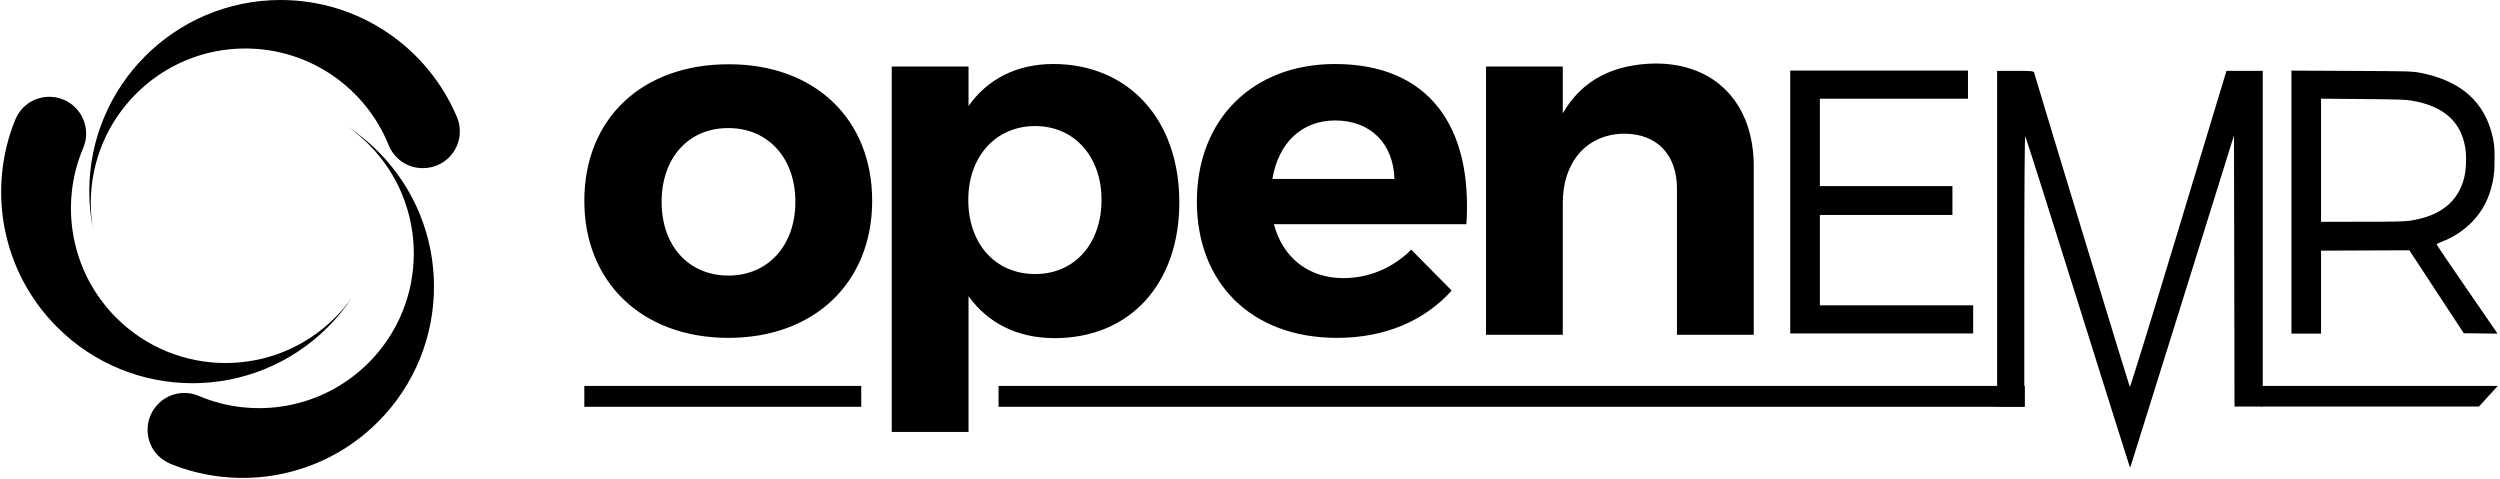
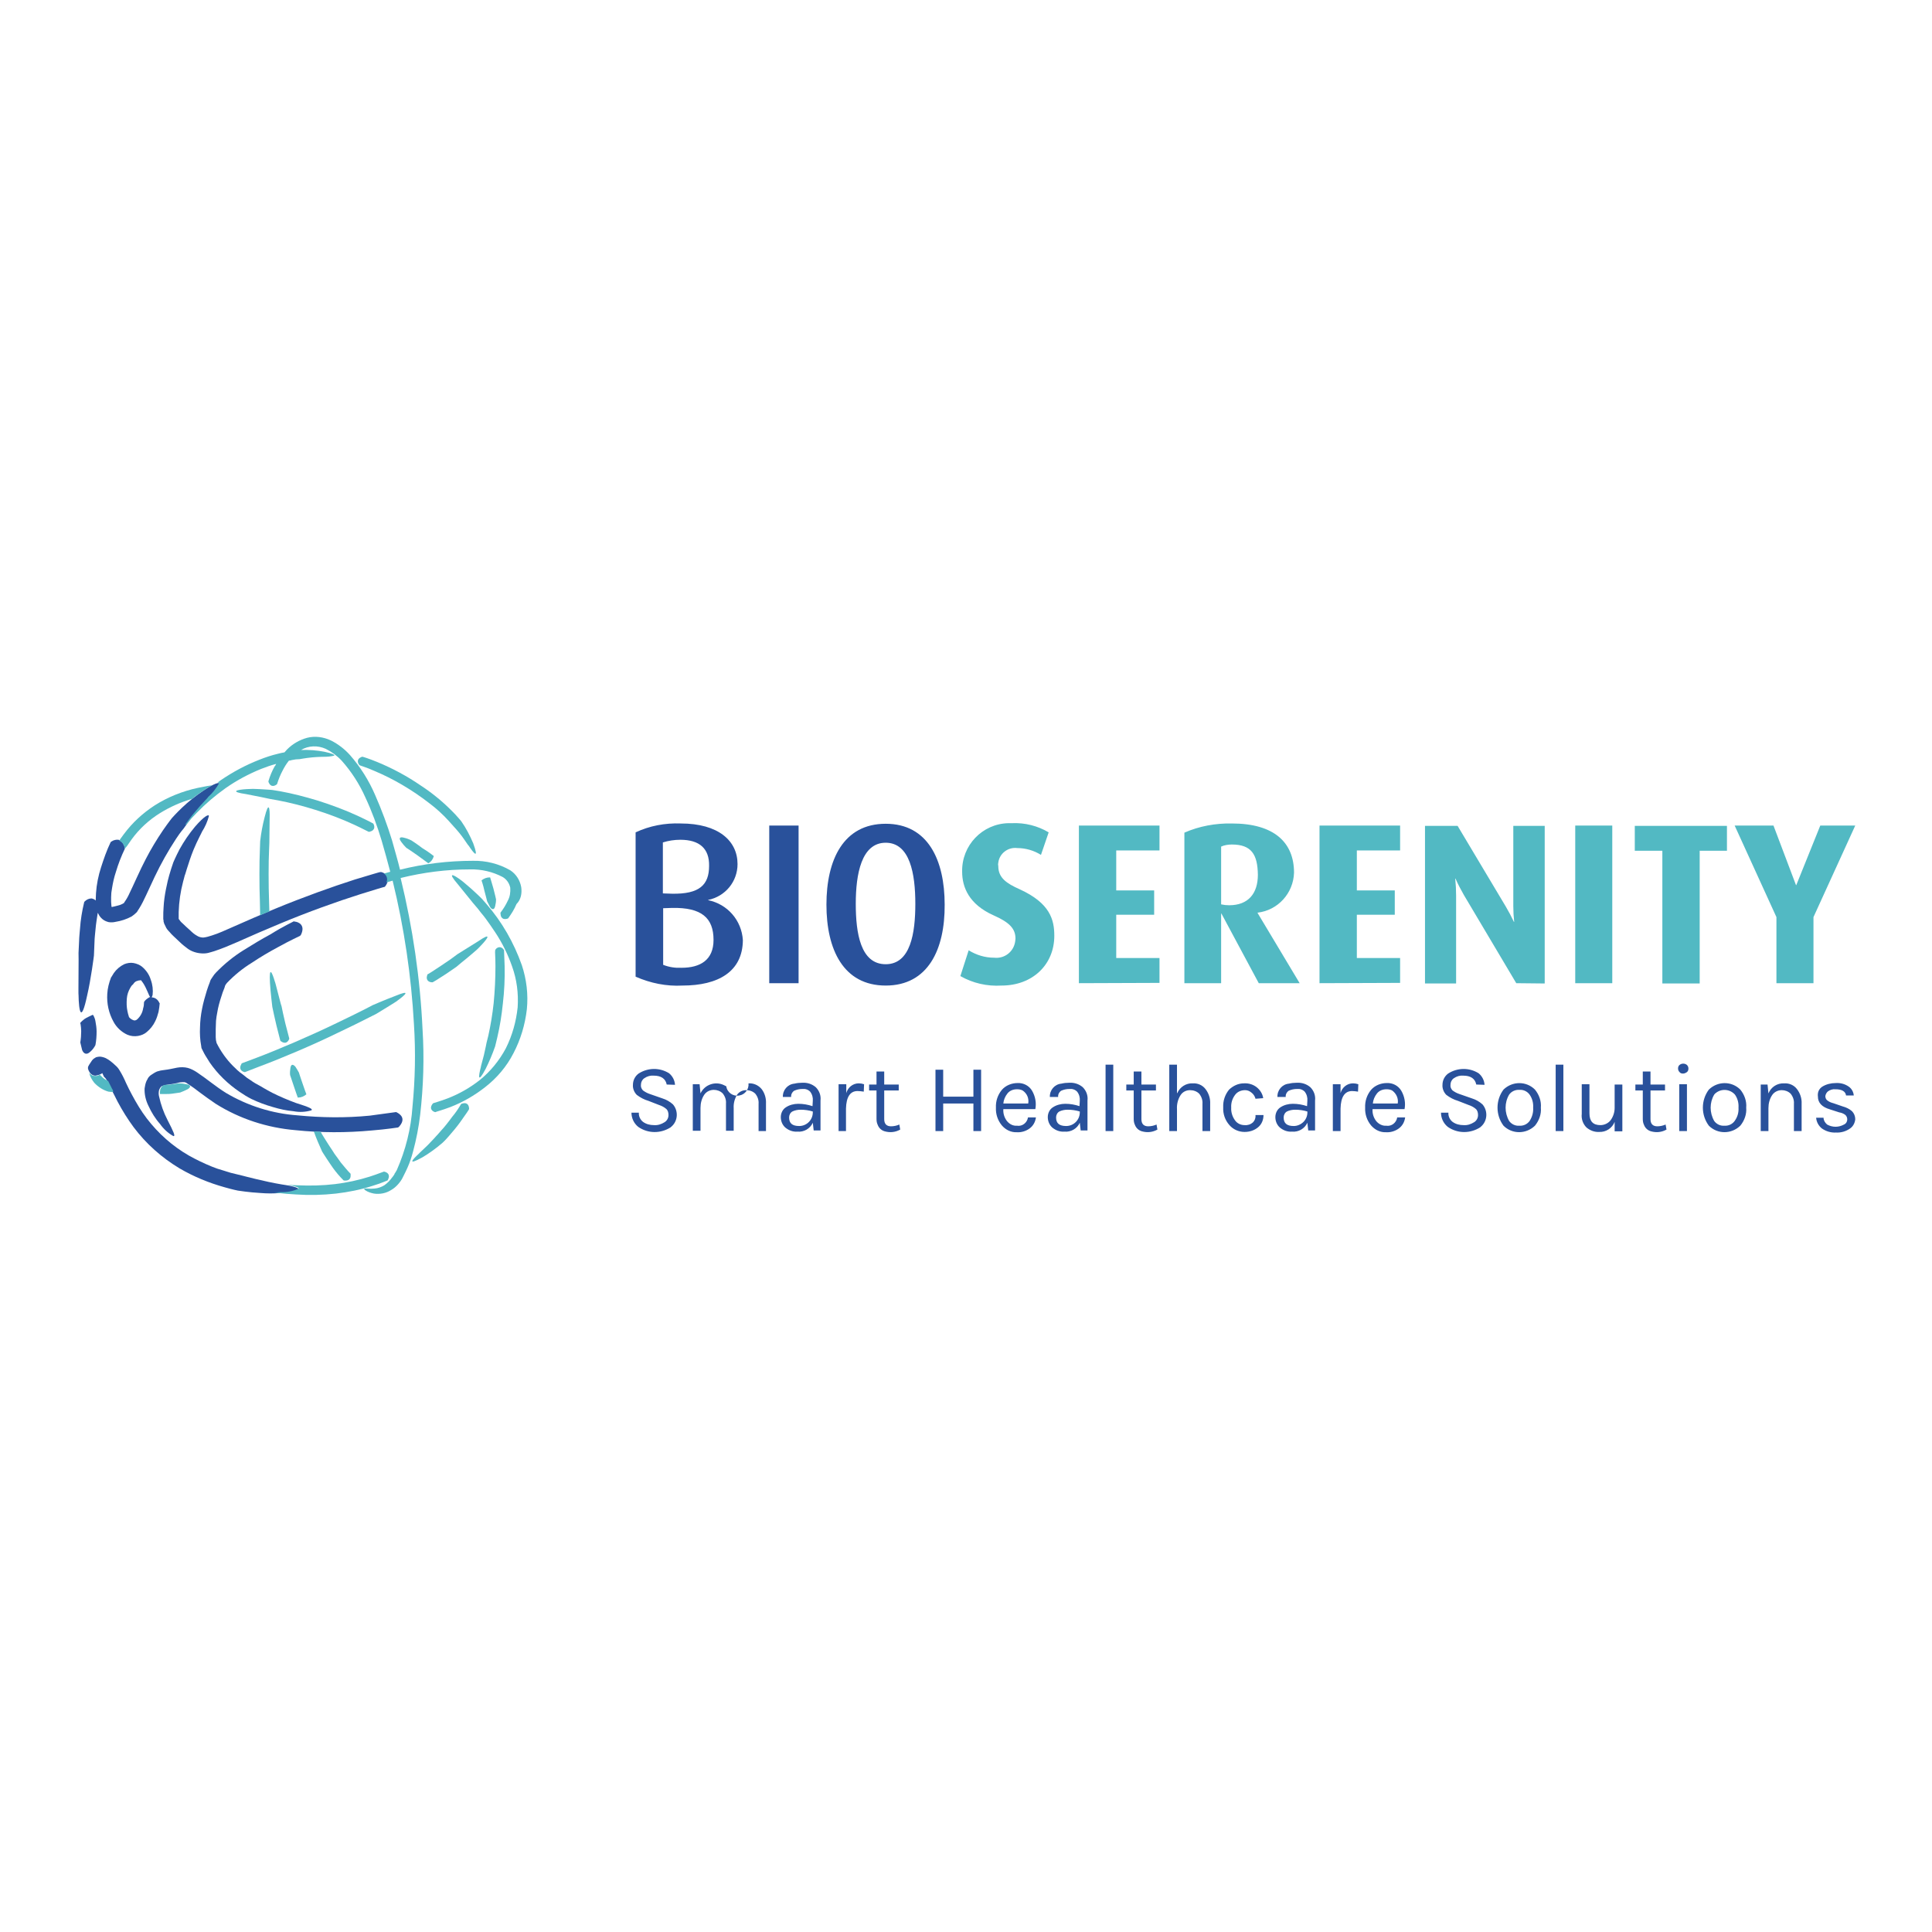
- <svg xmlns="http://www.w3.org/2000/svg" width="855.721" height="163.794" class="img-fluid" viewBox="0 0 856 164">
-   <g class="login-emr-logo">
-     <path d="m 226.352,69.171 c 0,15.076 9.238,25.272 22.919,25.272 13.508,0 22.92,-10.283 22.92,-25.272 0,-15.076 -9.412,-25.272 -22.92,-25.272 -13.681,-0.088 -22.919,10.196 -22.919,25.272 m 72.158,-0.348 c 0,28.06 -19.87,46.97 -49.239,46.97 -29.541,0 -49.41,-18.997 -49.41,-46.97 0,-28.236 19.869,-46.797 49.41,-46.797 29.37,-0.088 49.239,18.561 49.239,46.797 m 78.605,-0.349 c 0,-14.727 -9.238,-25.272 -22.746,-25.272 -13.506,0 -22.918,10.457 -22.918,25.272 0,15.25 9.412,25.447 22.918,25.447 13.508,0 22.746,-10.371 22.746,-25.447 m 26.666,0.872 c 0,27.887 -16.906,46.536 -42.701,46.536 -12.81,0 -22.919,-5.141 -29.543,-14.38 v 46.536 H 305.22 V 22.808 h 26.317 v 13.509 c 6.536,-9.236 16.558,-14.38 29.02,-14.38 25.795,0 43.224,19 43.224,47.409 m 73.726,-8.018 c -0.35,-12.113 -8.192,-20.044 -20.305,-20.044 -11.59,0 -19.52,7.844 -21.525,20.044 z M 502.17,76.84 H 436.2 c 3.049,11.59 11.938,18.475 23.789,18.475 8.715,0 16.907,-3.399 23.268,-9.76 l 13.857,14.03 c -9.238,10.283 -22.746,16.21 -39.302,16.21 -29.37,0 -48.02,-18.824 -48.02,-46.711 0,-28.41 19.349,-47.145 47.322,-47.145 32.244,0 47.234,21.437 45.054,54.901 m 98.476,-19.87 v 57.778 H 574.327 V 64.64 c 0,-11.59 -6.798,-18.824 -18.127,-18.824 -13.159,0.175 -21.003,10.11 -21.003,23.617 v 45.315 H 508.88 V 22.809 h 26.317 v 16.035 c 6.536,-11.416 17.43,-16.905 31.808,-17.08 20.48,0 33.639,13.681 33.639,35.207" id="gray-color" />
-     <path d="m 341.821,132.264 h 351.721 v 7.146 h -351.72 z m -141.961,0 h 94.901 v 7.146 H 199.86 Z m 574.728,7.06 h 74.596 l 6.45,-7.06 h -81.046 z" id="red-color" />
-     <path d="m 67.702,135.668 c 19.27,8.211 42.485,4.396 58.198,-11.317 20.693,-20.694 20.693,-54.254 0,-74.947 a 55.4,55.4 0 0 0 -7.048,-5.949 65.785,65.785 0 0 1 10.281,8.406 c 25.608,25.608 25.608,67.123 0,92.73 -19.205,19.205 -47.334,23.99 -71.001,14.42 a 13.906,13.906 0 0 1 -4.268,-2.78 c -4.915,-4.916 -4.915,-12.933 0,-17.849 a 12.613,12.613 0 0 1 13.838,-2.714" id="blue-color" />
-     <path d="m 28.127,50.697 c -8.213,19.27 -4.397,42.485 11.317,58.2 20.692,20.691 54.253,20.691 74.945,0 a 55.336,55.336 0 0 0 5.95,-7.05 65.747,65.747 0 0 1 -8.406,10.282 c -25.608,25.607 -67.122,25.607 -92.73,0 C -0.003,92.924 -4.787,64.795 4.783,41.127 a 13.87,13.87 0 0 1 2.78,-4.268 c 4.915,-4.914 12.934,-4.914 17.848,0 a 12.612,12.612 0 0 1 2.716,13.838" id="blue-color" />
-     <path d="m 132.82,49.792 c -7.826,-19.464 -26.9,-33.173 -49.146,-33.173 -29.229,0 -52.96,23.733 -52.96,52.96 0,3.104 0.258,6.208 0.776,9.183 A 68.08,68.08 0 0 1 30.196,65.571 C 30.196,29.359 59.554,0 95.766,0 c 27.16,0 50.439,16.49 60.398,40.028 0.647,1.551 1.035,3.232 1.035,4.98 0,6.983 -5.627,12.61 -12.61,12.61 -5.367,0.063 -9.894,-3.234 -11.77,-7.826" id="blue-color" />
-     <path d="m 729.472,159.877 c -0.093,-0.161 -8.108,-25.615 -17.81,-56.565 -9.702,-30.95 -17.787,-56.426 -17.967,-56.613 -0.196,-0.205 -0.326,18.179 -0.326,46.147 v 46.487 h -4.66 -4.659 V 81.807 24.28 h 6.248 c 5.641,0 6.266,0.061 6.435,0.627 5.066,17.048 32.617,107.521 32.8,107.712 0.145,0.151 7.471,-23.559 16.28,-52.688 8.809,-29.13 16.205,-53.568 16.434,-54.307 l 0.417,-1.344 h 6.212 6.212 v 57.527 57.527 h -4.837 -4.837 l -0.091,-46.468 -0.091,-46.468 -17.702,56.773 c -9.736,31.225 -17.744,56.824 -17.796,56.886 -0.051,0.062 -0.17,-0.018 -0.263,-0.179 z" id="red-color" />
-     <path d="M 613.15,69.234 V 24.183 h 30.457 30.457 v 4.822 4.822 H 648.683 623.302 v 14.975 14.975 h 22.716 22.716 v 4.949 4.949 H 646.018 623.302 V 89.158 104.64 h 26.269 26.269 v 4.822 4.822 H 644.495 613.15 Z" id="blue-color" />
-     <path d="M 784.915,69.265 V 24.201 l 20.622,0.099 c 19.773,0.094 20.738,0.121 23.457,0.64 14.09,2.691 22.376,10.118 24.981,22.392 0.459,2.161 0.565,3.489 0.569,7.1 0.005,4.629 -0.313,7.087 -1.394,10.787 -2.378,8.138 -8.522,14.551 -16.994,17.738 -0.784,0.295 -1.443,0.65 -1.464,0.79 -0.022,0.14 4.445,6.749 9.927,14.689 5.482,7.939 10.179,14.765 10.439,15.17 l 0.472,0.735 -5.771,-0.068 -5.771,-0.068 -9.333,-14.213 -9.333,-14.213 -2.056,0.007 c -1.131,0.004 -7.938,0.032 -15.127,0.063 L 795.067,85.903 v 14.213 14.213 h -5.076 -5.076 z m 40.727,6.355 c 10.178,-1.534 16.292,-6.348 18.437,-14.515 0.743,-2.83 0.913,-7.637 0.378,-10.702 -1.555,-8.907 -7.575,-14.115 -18.425,-15.938 -1.937,-0.326 -5.216,-0.429 -16.688,-0.525 L 795.067,33.821 v 21.092 21.092 l 14.023,-0.002 c 11.174,-0.001 14.537,-0.079 16.552,-0.383 z" id="blue-color" />
-   </g>
+ <svg xmlns="http://www.w3.org/2000/svg" version="1.1" id="layer" x="0px" y="0px" viewBox="-153 -46 652 652" style="enable-background:new -153 -46 652 652;" xml:space="preserve">
+   <style type="text/css">
+ 	.st0{fill:#0A9FA1;}
+ 	.st1{fill:#52B9C3;}
+ 	.st2{fill:#29519B;}
+ 	.st3{fill:#0582B4;}
+ 	.st4{fill:none;}
+ </style>
+   <path class="st0" d="M-122.9,315.9" />
+   <path class="st1" d="M2.6,326.6c0-0.1,0.1-0.1,0.2-0.1c0.7-0.3,2.3-0.6,2.5,1.5v0.3c0,0.1-1.2,1.9-3,4.4c-1,1.4-2.9,3.7-3.9,4.8  c-1.2,1.4-2.1,2.2-2.1,2.2c-2.1,1.8-4.4,3.5-6.8,4.9c-5.1,2.8-3.5,0.9-1-1.4c-0.2,0.1,1.4-1.3,2.9-2.8c1.5-1.5,2.9-3.1,2.9-3.1  s0.6-0.6,1.6-1.8c0.9-0.9,2.7-3.2,3.7-4.6C0.8,329.5,1.7,328.1,2.6,326.6" />
+   <path class="st1" d="M14.1,274.9c0-0.1,0-0.1,0-0.2c0.3-0.8,1.3-1.3,2.1-0.9c0.3,0.1,0.6,0.4,0.8,0.7c0.1,0.1,0.1,0.1,0.1,0.2  c0,0.1,0.1,2.3,0.2,5.3c0.1,4.2-0.1,8.5-0.6,12.7c-0.4,3.9-1,7.7-1.9,11.5l-0.7,2.9c-0.9,2.6-2,5.2-3.2,7.6  c-2.7,5.1-2.5,2.7-1.6-0.7c-0.1,0.1,0.5-1.9,1-3.9c0.5-2.1,0.9-4.2,0.9-4.2l0.6-2.4c0.8-3.6,1.4-7.3,1.8-11  c0.4-4.1,0.6-8.3,0.6-12.4C14.2,277.1,14,275,14.1,274.9" />
+   <path class="st1" d="M9.5,251.1C9.5,251,9.6,251,9.5,251.1c0.9-0.7,1.8-1,2.8-1h0.1c0,0,0.6,1.9,1.1,3.7s0.9,3.7,0.9,3.7  c0,0.8-0.1,1.5-0.3,2.3c-0.3,1.5-1.2,1.1-1.7,0.3c0,0.1-1-2-1-1.9s-0.4-1.8-0.9-3.5C10.1,252.8,9.5,251.1,9.5,251.1" />
+   <path class="st1" d="M-31.5,212.3c0,0-0.1,0-0.2-0.1c-0.5-0.6-1.2-2,0.8-2.8c0,0,0.2,0,0.3,0c0.1,0,2.1,0.6,5,1.8  c5.1,2.1,10.1,4.8,14.6,7.9c4.3,2.8,8.2,6.1,11.7,9.8c1.3,1.4,2,2.3,2,2.3c1.6,2.3,2.9,4.8,4,7.4c2,5.5,0.3,3.6-1.6,0.7  c0,0.2-1.1-1.6-2.3-3.2s-2.7-3.2-2.7-3.2s-0.6-0.7-1.7-1.9c-2-2.2-4.2-4.2-6.6-6c-5.7-4.4-11.9-8.1-18.6-10.9  C-29.5,212.9-31.4,212.4-31.5,212.3" />
+   <path class="st1" d="M-27.1,231.9c0,0,0.1,0,0.1,0.1c0.4,0.7,0.8,2.2-1.3,2.7c0,0-0.2,0-0.3,0c-0.1,0-1.9-1-4.7-2.3  c-4.3-2-8.8-3.7-13.3-5.1c-4.1-1.3-8.4-2.4-12.6-3.2l-2.8-0.5c0,0-4.6-1-7.9-1.6c-5.6-0.8-3.4-1.5,0.2-1.7c1.4-0.1,2.8-0.1,4.2,0  c2.2,0.1,4.4,0.3,4.4,0.3l2.5,0.4c4.4,0.8,8.6,1.9,12.9,3.2c4.7,1.5,9.3,3.2,13.8,5.3C-29.1,230.8-27.2,231.8-27.1,231.9" />
+   <path class="st1" d="M-6.6,242.9C-6.6,242.9-6.6,242.9-6.6,242.9c-0.3,1.1-0.9,1.9-1.8,2.4c0,0-0.1,0-0.1,0c0,0-1.9-1.4-3.7-2.7  c-1.8-1.3-3.7-2.5-3.7-2.5c-0.6-0.6-1.2-1.3-1.7-2c-1.1-1.5-0.2-1.7,0.9-1.4c0.9,0.2,1.7,0.5,2.5,0.9c0,0,1.9,1.2,3.7,2.6  C-8.5,241.4-6.7,242.8-6.6,242.9" />
+   <path class="st1" d="M-6,329.3c-0.1,0-0.1,0-0.2,0c-0.8-0.2-2.1-1.1-0.8-2.8c0,0,0.1-0.1,0.2-0.2c0,0,2.1-0.6,4.8-1.6  c3.9-1.5,7.6-3.6,10.9-6.2c3.6-2.9,6.6-6.6,8.8-10.7c2.2-4.4,3.5-9.1,4-13.9c0.3-4.7-0.3-9.4-1.9-13.8c-1.4-4-3.3-7.9-5.7-11.5  c-1.1-1.7-2.2-3.2-3.2-4.6c-0.5-0.7-1.1-1.4-1.6-2l-1-1.3l-1.7-2l-5.1-6.3c-3.7-4.3-1.6-3.4,1.3-1.2c-0.1-0.1,1.5,1.2,3.2,2.7  s3.2,3,3.2,3l0.5,0.5l1.4,1.6c5.3,6.1,9.3,13.1,12,20.7c1.6,4.8,2.2,9.9,1.7,14.9c-0.6,5.2-2.1,10.2-4.5,14.8  c-2.3,4.5-5.6,8.4-9.6,11.5C7,323.8,3.1,326-1,327.6C-3.9,328.7-6,329.2-6,329.3" />
+   <path class="st1" d="M-7,285.5c0,0-0.1,0-0.2,0c-0.8,0-2.3-0.5-1.6-2.5c0-0.1,0.1-0.2,0.1-0.2c0.1,0,1.9-1.1,4.4-2.8l3.4-2.3  l2.3-1.7l6.9-4.3c4.7-3.2,3.5-1.2,1,1.4c-0.9,1-2,2-3,2.8c-1.6,1.4-3.4,2.8-3.4,2.8L1,280.3l-3.5,2.4C-5.1,284.4-6.9,285.5-7,285.5" />
+   <path class="st1" d="M-70.3,315.8c-0.1,0-0.1,0-0.2,0c-0.8-0.2-2.1-0.9-1-2.8c0-0.1,0.1-0.2,0.2-0.2l4.8-1.8  c7.4-2.8,17.9-7.3,26.4-11.4l6-2.9l4.6-2.3l2.3-1.2c0,0,4.4-1.9,7.6-3.1c5.3-2.2,3.6-0.5,0.7,1.6c0.4-0.1-7.2,4.5-7.2,4.5l-2.4,1.2  c-2.7,1.4-6.4,3.2-10.6,5.2c-8.4,4.1-18.8,8.5-26.3,11.3L-70.3,315.8z" />
+   <path class="st1" d="M-55.4,304.4c0,0.1,0,0.1,0,0.2c-0.3,0.8-1.1,2-2.8,0.8l-0.2-0.2l-1.3-5.1l-0.8-3.5l-0.6-2.8  c0,0-0.6-4.8-0.8-8.2c-0.3-5.7,0.7-3.6,1.7-0.2c0-0.4,2.1,8.2,2.2,8.1l0.5,2.4l0.8,3.5L-55.4,304.4z" />
+   <path class="st1" d="M-49.6,323.3C-49.6,323.3-49.6,323.4-49.6,323.3c-0.8,0.7-1.8,1.1-2.8,1.1h-0.1c-0.1-0.1-2.6-7.6-2.6-7.6  c-0.1-0.8,0-1.6,0.1-2.3c0.2-1.6,1-1.3,1.7-0.5c0.4,0.6,0.8,1.3,1.2,2C-52.2,315.9-49.7,323.2-49.6,323.3" />
+   <path class="st2" d="M-99.4,292.1c-0.5-0.9-1.4-1.5-2.4-1.5c0.1-0.3,0.2-0.5,0.3-0.8c0.2-1.7,0-3.5-0.6-5.1  c-0.5-1.7-1.5-3.2-2.9-4.4c-0.8-0.7-1.9-1.1-2.9-1.3c-1.1-0.2-2.2,0-3.2,0.4c-1.4,0.7-2.6,1.7-3.5,3c-0.6,0.9-0.8,1.4-0.9,1.4  c-0.7,1.8-1.2,3.7-1.3,5.6c-0.2,3.3,0.5,6.5,2.1,9.4c1,1.9,2.7,3.5,4.7,4.4c1.2,0.5,2.4,0.6,3.6,0.4c1.1-0.2,2.1-0.6,2.9-1.3  c1.2-1,2.2-2.2,2.9-3.7c0.5-1,0.8-2,1.1-3.1c0.2-1,0.3-1.9,0.4-2.9C-99.3,292.4-99.3,292.2-99.4,292.1z M-104.3,292  c-0.1,0.1-0.1,0.2-0.1,0.3c0,0.7-0.1,1.4-0.3,2c-0.2,1.4-0.9,2.7-2,3.7c-0.4,0.4-1,0.5-1.5,0.2c-0.5-0.2-1-0.6-1.3-1  c0,0,0-0.1,0-0.1c-0.2-0.6-0.4-1.3-0.5-1.9c-0.3-1.4-0.3-2.8-0.2-4.2c0.1-1.3,0.5-2.5,1.2-3.7c0.2-0.4,0.5-0.8,0.9-1.1  c0.2-0.3,0.4-0.6,0.7-0.8c0.4-0.4,1.1-0.4,1.1-0.5l0.9-0.1c0.5,0.6,0.6,0.9,0.6,0.8c1.4,2.1,2,4.4,2.5,4.9c-0.1,0-0.1,0-0.2,0  C-103.2,290.9-103.9,291.4-104.3,292L-104.3,292z" />
+   <path class="st2" d="M-54,265c0.1-0.1,0.2-0.1,0.4,0c1.4,0.1,3.7,1.2,2.2,4.4c0,0-0.2,0.3-0.3,0.4c-0.1,0.1-3.3,1.5-7.6,3.9  c-2.8,1.5-5.7,3.2-8.7,5.2c-3.1,1.9-5.9,4.2-8.4,6.8c-0.2,0.3-0.5,0.6-0.6,0.9c-0.1,0.1-0.1,0.2-0.1,0.3l-0.2,0.6  c-0.4,0.9-0.7,1.8-1,2.8c-0.6,1.8-1.1,3.6-1.4,5.5c-0.2,0.9-0.3,1.8-0.4,2.7l-0.1,2.8c0,0.9,0,1.8,0,2.7c0,0.7,0.1,1.3,0.3,2  c1.4,2.8,3.3,5.5,5.5,7.7c1,1,2,2,3.2,2.8c0.5,0.4,1,0.8,1.5,1.2l1.2,0.8c1.1,0.8,2.3,1.5,3.5,2.1c0,0,1.6,1,3.9,2.2  c2.6,1.3,5.2,2.4,7.9,3.4c4.4,1.4,5.9,2,5.3,2.5c-2,0.6-4,0.7-6.1,0.3c-2.3-0.2-4.6-0.7-6.9-1.4c-2.5-0.7-4.9-1.6-7.2-2.7  c-1.4-0.7-2.7-1.5-4-2.4c-4-2.7-7.4-6-10.1-9.9c-0.5-0.8-1-1.6-1.5-2.4c-0.2-0.4-0.5-0.8-0.7-1.3c-0.1-0.3-0.3-0.5-0.4-0.8  c-0.2-0.3-0.3-0.7-0.3-1.1c-0.4-2.1-0.5-4.2-0.4-6.3c0-1,0.1-2,0.2-3.1c0.1-1.1,0.3-2.1,0.5-3.2c0.4-2.1,1-4.1,1.6-6.1  c0.3-1,0.7-2,1-2.8c0.1-0.3,0.2-0.7,0.4-1c0.2-0.3,0.4-0.6,0.6-0.9c0.3-0.5,0.7-1,1.1-1.4c2.8-2.9,6-5.5,9.4-7.6  c3.2-2,6.2-3.8,9-5.3C-57.4,266.6-54.1,265.1-54,265" />
+   <path class="st2" d="M-126,299.2c0,0,0,0,0.1,0c0.4-0.5,0.9-0.9,1.4-1.3c0.7-0.5,1.7-0.9,2.7-1.4c0.1,0,0.2,0.1,0.3,0.1  c0.3,0.6,0.6,1.3,0.7,2c0.2,1.1,0.4,2.3,0.4,3.5c0,1.5-0.1,3.1-0.4,4.6c-0.4,0.8-1,1.6-1.7,2.2c-1.4,1.4-2.4,0.5-2.8-0.6  c-0.2-0.8-0.4-1.6-0.6-2.5c0.2-1.2,0.3-2.5,0.3-3.8c0-0.8-0.1-1.6-0.2-2.3C-125.9,299.2-126,299.1-126,299.2" />
+   <path class="st2" d="M-115.2,260.2" />
+   <path class="st2" d="M-84.5,220.9c-2.5,1.7-4.9,3.6-7.1,5.7c-2,1.9-3.4,3.5-3.4,3.5s-1.2,1.5-3,4.1c-2.1,3.1-4.1,6.4-5.8,9.7  c-2,3.8-3.9,8.3-5.9,12.4c-0.3,0.5-0.5,1-0.8,1.4l-0.4,0.6l-0.2,0.3l-0.1,0.2l0,0h-0.1c-0.1,0.1-0.3,0.2-0.5,0.3  c-0.4,0.2-0.9,0.4-1.4,0.5c-0.6,0.2-1.7,0.4-2.1,0.5l0,0c-0.1-0.2-0.1-0.3-0.1-0.5c0-0.2-0.1-0.8-0.1-1.3s0-1,0-1.5c0-1,0.1-2,0.3-3  c0.3-1.9,0.7-3.7,1.3-5.5c0.8-2.7,1.8-5.3,3-7.8c0-0.2,0-0.3,0-0.5c-0.5-1.7-1.3-2.4-2.1-2.6c-0.8-0.1-1.7,0.1-2.4,0.6  c-0.2,0.1-0.2,0.1-0.3,0.3c-1.3,2.7-2.3,5.6-3.2,8.4c-0.9,2.8-1.5,5.7-1.7,8.7c0,0.8-0.1,1.6-0.1,2.5v0c-0.4-0.4-0.9-0.6-1.4-0.7  c-0.9,0-1.7,0.4-2.3,1c-0.1,0.1-0.2,0.2-0.2,0.3c-0.7,2.9-1.2,5.9-1.4,8.9c-0.1,1.2-0.3,3.1-0.3,4l-0.2,4.2c0.1,0-0.1,14.6,0,14  c0.1,5.9,0.9,9.8,2.9,0.4c1.3-5.5,2.3-13.5,2.3-13.5l0.2-4.8c0-0.9,0.2-2.7,0.3-3.7c0.2-2.5,0.6-4.6,0.8-6c0,0.1,0.1,0.3,0.2,0.4  c0.3,0.7,0.8,1.3,1.4,1.8c0.6,0.5,1.3,0.8,2.1,1c0.7,0.1,1.5,0.1,2.3-0.1c1.9-0.3,3.7-0.9,5.4-1.8c0.6-0.4,1.2-0.9,1.7-1.4  c0.2-0.2,0.3-0.4,0.4-0.6l0.4-0.6c0.5-0.8,0.9-1.5,1.3-2.3c1.5-3,2.7-5.8,4-8.5c2.1-4.4,4.5-8.7,7.2-12.8c1.5-2.3,2.5-3.4,2.5-3.4  s2-2.9,4.2-5.6c2.2-2.7,4.7-5.2,4.4-5c1.5-1.3,2.7-2.9,3.7-4.6C-78.9,217.9-80.5,218.2-84.5,220.9z" />
+   <path class="st2" d="M-115.2,260.2" />
+   <path class="st1" d="M-110.9,240.2c0,0,0,0.2,0,0.3c0.4-0.6,0.7-0.9,0.7-0.9s0.6-0.9,1.6-2.3c2.6-3.6,5.9-6.6,9.6-8.9  c3.4-2.1,7-3.7,10.8-4.8c1.2-1,2.5-1.9,3.7-2.7c1-0.7,2-1.3,3.1-1.9c-0.7,0.1-2.6,0.4-4.9,0.9c-5.1,1.1-10.1,3.1-14.5,5.9  c-4,2.6-7.5,5.8-10.4,9.7c-1,1.3-1.5,2.1-1.5,2.1c0,0-0.1,0.1-0.1,0.1C-111.8,238.1-111.1,239.1-110.9,240.2z" />
+   <path class="st2" d="M-24.7,248.3c0.1,0,0.2,0,0.4,0c1.4,0.4,3.4,1.7,1.4,4.7c-0.1,0.1-0.2,0.2-0.3,0.3c-0.2,0-3.5,1-8.3,2.5  c-7.9,2.5-17.4,5.9-27,9.9c-4.8,2-9.7,4.1-14.6,6.3c-2.5,1.1-4.9,2.1-7.6,3c-0.7,0.2-1.3,0.4-2.1,0.6c-0.9,0.2-1.8,0.2-2.7,0.1  c-1.7-0.2-3.3-0.8-4.6-1.9c-1.1-0.8-2.1-1.7-3.1-2.7c-0.8-0.8-1.7-1.5-2.6-2.6c-0.6-0.6-1.1-1.2-1.4-2c-0.3-0.5-0.5-1-0.6-1.5  c0-0.3,0-0.6-0.1-0.8v-0.5c0-1.2,0-2.3,0.1-3.4c0.1-2.1,0.4-4.2,0.8-6.2c0.2-1,0.4-1.9,0.6-2.8l0.5-1.9c0.4-1.5,0.9-2.9,1.4-4.4  c0,0,0.8-1.9,2.1-4.4c1.5-2.7,3.2-5.2,5.2-7.6c3.2-3.7,4.7-4.3,4.7-3.6c-0.5,1.9-1.3,3.7-2.4,5.4c0.2-0.2-1.5,2.8-2.8,6  c-0.9,2.2-1.6,4.4-2.3,6.6l-0.3,1c-0.1,0.3-0.2,0.7-0.4,1.2l-0.2,0.8l-0.3,1.1c-0.9,3.4-1.4,6.9-1.5,10.3c0,0.5,0,1,0,1.5v0.8  c0.4,0.6,0.8,1.1,1.3,1.5c0.7,0.7,1.7,1.6,2.6,2.4c0.7,0.7,1.4,1.3,2.3,1.8c0.6,0.4,1.4,0.6,2.1,0.6c1-0.1,2-0.4,2.9-0.7  c2.3-0.7,4.6-1.8,6.9-2.8c4.7-2.1,9.6-4.2,14.4-6.2c9.7-4,19.2-7.4,27-9.9C-28.2,249.3-24.9,248.3-24.7,248.3" />
+   <path class="st1" d="M-65.2,262.9c1-0.5,2-0.9,3.1-1.3l-0.1-3.6c-0.2-5-0.2-13.3,0-17l0.1-2.5c0,0,0.1-8.7,0.1-8.4  c0.1-3.5-0.3-5.9-1.7-0.3c-0.7,2.7-1.2,5.4-1.5,8.1l-0.1,2.9c-0.2,4-0.2,12.3,0,17.3L-65.2,262.9z" />
+   <path class="st1" d="M22.9,253.4c-0.4-2.3-1.7-4.4-3.7-5.7c-3.8-2.2-8.2-3.3-12.6-3.2c-8.3,0-16.6,1-24.6,3  c-0.8-3.3-1.8-6.6-2.7-9.9c-1.6-5.2-3.5-10.3-5.7-15.3c-2.1-4.9-5-9.5-8.5-13.5c-1.8-2-4-3.7-6.4-4.9c-2.5-1.2-5.4-1.6-8.1-0.9  c-2.5,0.7-4.8,2-6.7,3.9c-0.3,0.3-0.6,0.7-0.9,1c-0.7,0.1-1.5,0.3-2.3,0.5c-2.1,0.5-4.2,1.2-6.2,2c-4.6,1.8-8.9,4.1-13,6.9  c-0.4,0.3-0.7,0.5-1.1,0.8c0.4,0,0.6,0,0.5,0.3c-1,1.7-2.2,3.3-3.7,4.6c0.3-0.1-2.2,2.3-4.4,5c-1.3,1.5-2.5,3.2-3.3,4.3  c0.1,0,0.2,0,0.3-0.1c0.1,0,0.1,0,0.2-0.1c1-1.3,2.2-2.6,3.4-3.8c3-3.1,6.2-5.8,9.7-8.3c3.7-2.6,7.8-4.8,12-6.5  c1.8-0.7,3.5-1.3,5.1-1.7c-0.1,0.3-0.3,0.6-0.5,0.8c-0.9,1.6-1.6,3.3-2.1,5c0,0.1,0,0.2,0,0.3c0.8,2,2.2,1.3,2.8,0.8  c0.1,0,0.1-0.1,0.1-0.1c0.5-1.6,1.1-3.1,1.9-4.6c0.6-1.2,1.3-2.3,2.1-3.3c0.3,0,0.7-0.1,1-0.2c0.9-0.2,1.7-0.3,2.6-0.3  c0,0,2.1-0.4,4.2-0.6s4.2-0.2,4-0.2c1.2,0,2.4-0.1,3.5-0.4c0.3-0.2-0.5-0.7-3.3-1.3c-2.6-0.5-5.2-0.7-7.9-0.6  c2.5-1.5,5.6-1.6,8.3-0.4c2,1,3.8,2.3,5.4,4c3.3,3.7,6,7.9,8,12.4c2.2,4.7,4,9.6,5.5,14.6c1,3.5,2,7,2.9,10.5  c-0.7,0.2-1.4,0.4-2.1,0.6c1,0.7,1.3,2,0.8,3l2.1-0.6c3.9,15.9,6.3,32.2,7.2,48.5c0.6,9.3,0.4,18.6-0.5,27.8  c-0.5,7.4-2.3,14.6-5.3,21.4l-0.6,1c-0.1,0.1-0.2,0.2-0.2,0.4c-0.1,0.2-0.3,0.4-0.4,0.6l-0.4,0.5c-0.7,1-1.6,1.9-2.6,2.6  c-1,0.6-2.1,1-3.3,1.1c-1.6,0.2-3-0.1-3.4,0c-0.2,0.1-0.1,0.3,0.3,0.6c0.9,0.6,1.9,0.9,2.9,1.1c2,0.3,4.1-0.1,5.8-1.2  c0.9-0.5,1.7-1.2,2.4-2c0.6-0.7,1.2-1.5,1.6-2.4l0.3-0.6c0.4-0.8,0.8-1.6,1.2-2.5c0.8-1.8,1.4-3.6,1.9-5.5c1.1-4.1,1.9-8.2,2.4-12.4  c1.1-9.6,1.4-19.2,0.8-28.8c-0.8-17.2-3.3-34.3-7.4-51.1c7.7-1.9,15.5-2.9,23.4-2.9c3.9-0.1,7.7,0.8,11.1,2.6  c1.3,0.8,2.2,2.1,2.5,3.6c0.1,1.5-0.1,3-0.8,4.3c-0.7,1.5-1.5,2.8-2.5,4.1c0,0,0,0.2,0,0.3c0.1,2.1,1.6,2,2.4,1.7  c0.1,0,0.1,0,0.2-0.1c1.1-1.5,2.1-3.1,2.8-4.8C22.8,257.6,23.2,255.5,22.9,253.4z" />
+   <path class="st3" d="M-118.5,316.2" />
+   <line class="st4" x1="-117.9" y1="315.1" x2="-117.9" y2="315.1" />
+   <path class="st2" d="M-118.5,316.1c0,0.1,0,0.1-0.2,0.2c-0.6,0.4-1.4,0.6-2.1,0.7c-0.8,0-1.9-0.4-2.5-2.3c0-0.2,0-0.4,0-0.6  c0,0,0.1-0.3,0.4-0.8c0.2-0.3,0.4-0.6,0.6-0.9c0.1-0.2,0.3-0.4,0.4-0.6l0.1-0.1l0,0l0,0l0.3-0.3l0,0l0.1-0.1  c0.3-0.2,0.5-0.3,0.8-0.5c0.7-0.2,1.4-0.3,2.1-0.1c0.4,0.1,0.8,0.2,1.2,0.4c0.6,0.3,1.2,0.7,1.7,1.1c0.5,0.4,1,0.8,1.5,1.3  c0.6,0.5,1.1,1.1,1.5,1.8c0.8,1.3,1.5,2.7,2.1,4.1c0.6,1.3,1.3,2.7,2,4c1.5,2.8,3.1,5.5,5,8c3.9,5.1,8.7,9.4,14.3,12.6  c2.5,1.4,5,2.6,7.7,3.7c1.2,0.5,2.4,0.9,3.5,1.2l1.6,0.5l1.3,0.4c2.5,0.6,4.1,1,4.1,1s7.5,2,13,2.9c4.7,0.7,6.1,1.3,5.6,1.8  c-1.9,0.8-3.9,1.2-5.9,1.1c-2.3,0.2-4.6,0.2-6.9,0c-3.7-0.2-7.5-0.8-7.5-0.8s-1.6-0.3-4.4-1.1c-5.4-1.5-10.5-3.6-15.3-6.4  c-6-3.6-11.3-8.3-15.5-13.9c-2-2.7-3.8-5.6-5.4-8.6c-0.7-1.4-1.4-2.8-2.1-4.1s-1.3-2.6-1.7-3.4c-0.2-0.3-0.5-0.7-0.8-0.9  L-118.5,316.1z" />
+   <path class="st1" d="M-23.3,349.4c-0.1,0-0.1,0-0.2,0s-2,0.8-4.8,1.7c-3.8,1.2-7.6,2-11.6,2.5c-4.2,0.5-8.5,0.6-12.8,0.4  c-1.2,0-2.3-0.1-3.4-0.2c3.2,0.6,4.2,1,3.8,1.4c-1.9,0.8-3.9,1.2-5.9,1.1c-0.8,0.1-1.5,0.1-2.3,0.1l1.4,0.2c1.8,0.2,3.8,0.4,6,0.5  c4.5,0.3,9,0.2,13.5-0.3c4.2-0.5,8.3-1.3,12.3-2.6c3-0.9,4.9-1.8,5-1.8c0.1,0,0.2-0.2,0.2-0.2C-21.1,350.2-22.5,349.6-23.3,349.4z" />
+   <path class="st1" d="M-115.2,321.4c-0.5-0.9-0.9-1.9-1.3-2.6c-0.9-0.4-1.7-0.9-2.3-1.6c-0.2-0.2-0.3-0.3-0.5-0.5  c-0.3,0.2-0.7,0.3-1,0.4h0c-0.1,0-0.2,0-0.3,0h-0.4c-0.2,0-0.4,0-0.6-0.1l0,0c-0.2,0-0.3-0.1-0.4-0.2c0,0,0,0-0.1,0l0,0  c-0.2-0.1-0.3-0.3-0.5-0.4c0,0,0-0.1-0.1-0.1c0,0,0,0,0,0h0c-0.1-0.1-0.1-0.2-0.2-0.2c0.3,1.2,0.9,2.3,1.7,3.3c1.3,1.4,3,2.5,4.8,3  c0.5,0.1,1.1,0.1,1.6,0.1C-114.8,322-115,321.7-115.2,321.4z" />
+   <path class="st2" d="M-19.4,329.3c0.1,0,0.2,0,0.3,0.1c1.2,0.6,3.2,2.1,0.8,4.8c-0.1,0.1-0.2,0.2-0.4,0.3c-0.2,0-3.7,0.6-8.8,1  c-8.6,0.8-17.2,0.8-25.8-0.1c-9.5-0.8-18.8-3.8-26.9-8.9c-1.9-1.3-3.6-2.5-5.2-3.7c-1.4-1.1-2.9-2.2-4.5-3.2  c-0.2-0.2-0.5-0.3-0.8-0.4c-0.1,0,0,0-0.2,0c-0.1,0-0.2,0-0.4,0c-0.6,0-1.3,0.1-1.9,0.3c-1.6,0.4-3.9,0.6-4.1,0.7  c-1.1,0.3-1.2,0.4-1.4,0.6c-0.1,0.1-0.3,0.4-0.3,0.4c-0.1,0.2-0.2,0.4-0.3,0.6c-0.2,0.8-0.2,1.6,0,2.3c0.6,2.7,1.5,5.3,2.8,7.8  c2.1,4.1,2.8,5.6,2,5.5c-1.8-1-3.3-2.4-4.5-4.1c-1.6-1.8-2.9-3.9-3.9-6.1c-0.9-1.8-1.4-3.9-1.3-5.9c0.1-0.8,0.3-1.7,0.6-2.4  c0.2-0.5,0.5-0.8,0.4-0.8c0.3-0.6,0.8-1.1,1.3-1.4c0.6-0.4,1.2-0.8,1.9-1.1c0.4-0.1,0.7-0.2,1.1-0.3l0.6-0.1l0.7-0.1  c1.7-0.2,2.4-0.4,4.4-0.8c1.2-0.2,2.4-0.2,3.6,0.1c1.1,0.3,2.2,0.9,3.1,1.5c3.3,2.2,6.2,4.7,9.7,6.9c7.4,4.4,15.7,7,24.2,7.6  c8.1,0.8,16.3,0.9,24.4,0.1C-22.9,329.8-19.5,329.3-19.4,329.3" />
+   <path class="st1" d="M-34.7,350.1c-1.2-1.2-2.2-2.5-3.3-3.8c-0.6-0.8-1.6-2.3-2.1-2.9c-0.8-1.3-1.3-2-1.3-2s-1.2-1.8-2.3-3.6  c-0.4-0.6-0.8-1.3-1.1-1.9c-0.8,0-1.5,0-2.3-0.1c0.8,2.3,1.8,4.6,2.8,6.8c0,0,0.6,1,1.6,2.5c0.5,0.7,1.5,2.3,2.1,3.1  c1.1,1.5,2.2,2.8,3.5,4.1c0.1,0.1,0.2,0.1,0.3,0.1c2.2,0.2,2.2-1.4,2.1-2.1C-34.6,350.2-34.6,350.2-34.7,350.1z" />
+   <path class="st1" d="M-90.1,319.9c-0.9-0.2-1.7-0.3-2.6-0.3l-1.4,0.2l-1.4,0.2c-0.5,0.1-1,0.1-1.5,0.1h-0.2c-0.9,0.2-1,0.4-1.1,0.5  s-0.3,0.4-0.3,0.4c-0.1,0.2-0.2,0.4-0.3,0.6c-0.1,0.5-0.2,1.1-0.1,1.6h2.1c0.6,0,1.2,0,1.9-0.1l1.4-0.2l1.4-0.2  c0.8-0.3,1.7-0.7,2.5-1.1C-88.8,321.1-88.2,320.2-90.1,319.9z" />
+   <path class="st2" d="M77.3,286.6c-5.4,0.3-10.8-0.8-15.8-3v-48.7c4.7-2.2,9.9-3.2,15.2-3c12.8,0,19.2,5.9,19.2,13.7  c0,5.9-4.1,10.9-9.9,12.1v0.1c6.5,1.3,11.3,6.8,11.7,13.5C97.6,281.9,89.4,286.6,77.3,286.6z M76.6,237.4c-2,0-4,0.3-5.9,0.9v17.2  l3,0.1c9.4,0.2,12.6-3,12.6-9.4C86.4,240.4,83.1,237.4,76.6,237.4L76.6,237.4z M73.8,260.4l-3,0.1v19.1c2,0.8,4.1,1.1,6.2,1  c6.3,0,10.8-2.6,10.8-9.4C87.8,263.8,83.8,260.2,73.8,260.4L73.8,260.4z M106.6,285.8v-53.2h9.9v53.2L106.6,285.8L106.6,285.8z   M145.9,286.6c-14.3,0-20-12.2-20-27.3c0-15.1,5.7-27.3,20-27.3c14.3,0,19.9,12.3,19.9,27.3C165.9,274.4,160.2,286.6,145.9,286.6z   M145.9,238.4c-8.2,0-10.1,10.6-10.1,20.6c0,9.9,1.6,20.4,10.1,20.4c8.4,0,10-10.5,10-20.4C155.9,248.9,154.1,238.4,145.9,238.4z" />
+   <path class="st1" d="M185,286.6c-4.9,0.3-9.7-0.8-13.9-3.2l2.8-8.7c2.6,1.6,5.5,2.5,8.6,2.5c3.5,0.4,6.6-2,7.1-5.5  c0-0.3,0.1-0.6,0.1-0.9c0-3.4-2-5.5-7.4-7.9c-8.3-3.7-10.6-9.5-10.6-14.7c-0.2-8.9,6.8-16.2,15.6-16.4c0.4,0,0.8,0,1.2,0  c4.4-0.2,8.7,0.9,12.4,3.1l-2.6,7.6c-2.4-1.5-5.2-2.3-8-2.3c-3.1-0.4-6,1.8-6.4,4.9c-0.1,0.4-0.1,0.8,0,1.2c0,3.9,2.7,5.8,7.2,7.8  c10.3,4.7,11.7,10.3,11.7,15.7C202.8,279.5,195.5,286.6,185,286.6z M211.1,285.8v-53.2h27.2v8.4h-14.6v13.5h12.8v8.2h-12.8v14.6  h14.6v8.4L211.1,285.8L211.1,285.8z M271.8,285.8l-12.6-23.5h-0.1v23.5h-12.4V235c5-2.2,10.5-3.2,16-3.1c14.4,0,21,6.5,21,16.6  c-0.2,6.9-5.4,12.7-12.3,13.5v0.1l14.2,23.7L271.8,285.8L271.8,285.8z M262.7,239c-1.2,0-2.5,0.2-3.6,0.7v19.5  c0.9,0.2,1.8,0.3,2.7,0.3c6.5,0,9.7-4,9.7-10.3C271.4,242.3,269.3,239,262.7,239L262.7,239z M292.3,285.8v-53.2h27.2v8.4h-14.6v13.5  h12.8v8.2h-12.8v14.6h14.6v8.4L292.3,285.8L292.3,285.8z M358.7,285.8L341,256c-1-1.8-2-3.6-2.8-5.5h-0.1c0.2,1.9,0.3,3.9,0.3,5.8  v29.6h-10.5v-53.2h11l16.3,27.3c1,1.7,1.9,3.4,2.7,5.1h0.1c-0.2-1.8-0.3-3.5-0.3-5.3v-27.1h10.6v53.2L358.7,285.8L358.7,285.8z   M378.6,285.8v-53.2h12.5v53.2L378.6,285.8L378.6,285.8z M420.6,241.1v44.8H408v-44.8h-9.3v-8.4h31.1v8.4H420.6z M459,263.5v22.3  h-12.5v-22.3l-14.1-30.9h13.1l7.6,20.1h0.1l8.1-20.1h11.8L459,263.5z" />
+   <path class="st2" d="M72,320c-0.4-2-1.9-3-4.4-3c-1.1-0.1-2.2,0.2-3.2,0.9c-0.7,0.5-1.1,1.3-1.1,2.2c-0.1,0.7,0.2,1.4,0.7,1.9  c0.7,0.5,1.4,0.9,2.3,1.2l4.3,1.5c1.3,0.4,2.5,1.1,3.5,2c1.9,2.2,1.7,5.6-0.5,7.5c-0.1,0.1-0.2,0.1-0.2,0.2c-3.4,2.2-7.7,2.2-11-0.1  c-1.5-1.2-2.3-3-2.3-4.8h2.5c-0.1,1.2,0.5,2.4,1.4,3.1c1.1,0.8,2.4,1.1,3.7,1.1c1.3,0.1,2.5-0.3,3.6-1c0.8-0.5,1.3-1.4,1.3-2.4  c0-0.8-0.2-1.6-0.8-2.1c-0.7-0.6-1.5-1-2.4-1.3l-3.6-1.4c-1.4-0.4-2.7-1.1-3.9-2c-0.9-0.9-1.4-2.2-1.3-3.4c0-1.5,0.7-2.9,1.9-3.8  c3.1-2,7.1-2.1,10.3-0.1c1.2,1,1.9,2.4,2,3.9L72,320L72,320z M83.4,323c1.4-3,5-4.2,7.9-2.8c0.3,0.1,0.5,0.3,0.8,0.4  c0.3,2.1,2.3,3.5,4.4,3.1c1.9-0.3,3.3-2.1,3.1-4.1c1.7-0.1,3.3,0.6,4.4,1.9c1.1,1.4,1.6,3.2,1.5,5v9.2H103v-9.2  c0.1-1.2-0.3-2.4-1.1-3.4c-0.8-0.8-1.9-1.2-3.1-1.2c-1.3,0-2.4,0.6-3.1,1.6c-0.8,1.4-1.2,2.9-1.1,4.5v7.6H92v-9.2  c0.1-1.2-0.3-2.4-1.1-3.4c-0.8-0.8-1.9-1.2-3-1.2c-1.3,0-2.5,0.6-3.2,1.6c-0.9,1.3-1.3,2.9-1.3,4.5v7.7h-2.6v-15.7h2.3L83.4,323z   M121.3,325.5c0.1-1.1-0.2-2.2-0.9-3.1c-0.7-0.7-1.6-1-2.6-0.9c-1,0-1.9,0.2-2.8,0.6c-0.7,0.5-1.1,1.3-1,2.1h-2.8  c-0.1-2.3,1.6-4.3,3.9-4.5c0.8-0.2,1.7-0.3,2.6-0.3c1.7-0.1,3.3,0.4,4.6,1.5c1.2,1.2,1.8,2.8,1.6,4.5v10.1h-2.3l-0.3-2.6  c-0.9,2-3,3.2-5.2,3c-1.5,0.1-2.9-0.4-4.1-1.4c-1-0.9-1.5-2.2-1.5-3.5c0-1.3,0.6-2.6,1.7-3.3c1.2-0.8,2.7-1.2,4.2-1.2  c1.7,0,3.3,0.3,4.8,0.8L121.3,325.5L121.3,325.5z M121.3,329.1c-1.3-0.4-2.7-0.6-4.1-0.6c-1,0-2,0.2-2.8,0.6c-0.7,0.4-1.1,1.2-1.1,2  c0,2,1.1,2.9,3.4,2.9c2.6,0,4.6-2.1,4.6-4.6C121.3,329.3,121.3,329.2,121.3,329.1L121.3,329.1z M136.4,322.2c-2.5,0-3.8,2-3.9,5.9  v7.6H130v-15.8h2.6v3c0.5-1.9,2.2-3.3,4.2-3.3c0.6,0,1.2,0.1,1.8,0.3l-0.1,2.5C137.8,322.3,137.1,322.2,136.4,322.2z M150.8,335.2  c-1.6,0.9-3.4,1.1-5.2,0.6c-1.1-0.3-2-1.1-2.4-2.2c-0.3-0.6-0.4-1.3-0.4-2V322h-2.5v-2h2.5v-4.4h2.6v4.4h4.9v2h-4.9v9.7  c0,1.6,0.8,2.4,2.3,2.4c0.9,0,1.9-0.2,2.8-0.6L150.8,335.2z M165.3,315v9.1h10.2V315h2.6v20.7h-2.6v-9.3h-10.2v9.3h-2.6V315H165.3z   M190.2,333.9c1.8,0.3,3.4-1,3.7-2.7c0,0,0-0.1,0-0.1h2.7c-0.2,1.5-0.9,2.8-2.1,3.7c-1.2,0.9-2.8,1.4-4.3,1.3  c-2,0.1-3.8-0.8-5.1-2.3c-1.4-1.7-2.1-3.8-2-6c-0.1-2.2,0.6-4.3,2-6c1.3-1.5,3.3-2.3,5.3-2.3c2-0.1,3.9,0.9,4.9,2.6  c1.1,1.9,1.5,4.1,1.1,6.2h-10.8c-0.1,1.4,0.3,2.8,1.2,4C187.7,333.4,188.9,334,190.2,333.9z M192.1,322c-0.6-0.3-1.2-0.4-1.9-0.4  c-1.2,0-2.4,0.4-3.2,1.4c-0.8,1-1.3,2.2-1.4,3.4h8.4C194.3,324.7,193.6,323,192.1,322L192.1,322z M211.4,325.5  c0.1-1.1-0.2-2.2-0.9-3.1c-0.7-0.7-1.6-1-2.6-0.9c-1,0-1.9,0.2-2.8,0.6c-0.7,0.5-1.1,1.3-1,2.1h-2.8c-0.1-2.3,1.6-4.3,3.9-4.5  c0.8-0.2,1.7-0.3,2.6-0.3c1.7-0.1,3.3,0.4,4.6,1.5c1.2,1.2,1.8,2.8,1.6,4.5v10.1h-2.3l-0.3-2.6c-0.9,2-3,3.2-5.2,3  c-1.5,0.1-2.9-0.4-4.1-1.4c-1-0.9-1.5-2.2-1.5-3.5c0-1.3,0.6-2.6,1.7-3.3c1.2-0.8,2.7-1.2,4.2-1.2c1.7,0,3.3,0.3,4.8,0.8  L211.4,325.5L211.4,325.5z M211.4,329.1c-1.3-0.4-2.7-0.6-4.1-0.6c-1,0-2,0.2-2.8,0.6c-0.7,0.4-1.1,1.2-1.1,2c0,2,1.1,2.9,3.4,2.9  c2.6,0,4.6-2.1,4.6-4.6C211.4,329.3,211.4,329.2,211.4,329.1L211.4,329.1z M220.1,313.3h2.6v22.4h-2.6V313.3z M237.6,335.2  c-1.6,0.9-3.4,1.1-5.2,0.6c-1.1-0.3-2-1.1-2.4-2.2c-0.3-0.6-0.4-1.3-0.4-2V322h-2.5v-2h2.5v-4.4h2.6v4.4h4.9v2h-4.9v9.7  c0,1.6,0.8,2.4,2.3,2.4c0.9,0,1.9-0.2,2.8-0.6L237.6,335.2z M244.3,322.9c0.9-2.1,3-3.4,5.2-3.3c1.7-0.1,3.3,0.6,4.3,1.9  c1.1,1.4,1.7,3.2,1.6,5v9.2h-2.6v-9.2c0.1-1.2-0.3-2.4-1.1-3.4c-0.8-0.8-1.9-1.2-3.1-1.2c-1.3,0-2.5,0.6-3.2,1.7  c-0.9,1.4-1.3,3.1-1.2,4.7v7.4h-2.6v-22.4h2.6V322.9z M266.8,319.6c1.6-0.1,3.2,0.4,4.4,1.4c1.1,0.9,1.9,2.2,2.1,3.6l-2.6,0.2  c-0.2-0.8-0.7-1.6-1.4-2.1c-0.6-0.5-1.3-0.8-2.1-0.8c-1.3,0-2.6,0.5-3.4,1.6c-0.9,1.2-1.4,2.7-1.3,4.3c-0.1,1.5,0.4,3.1,1.3,4.3  c0.7,1,1.9,1.6,3.2,1.6c1,0.1,2-0.2,2.8-0.9c0.7-0.7,1-1.6,0.9-2.5h2.7c0,1.6-0.6,3.1-1.8,4.1c-1.3,1.1-2.9,1.6-4.6,1.6  c-1.9,0-3.8-0.8-5.1-2.3c-1.5-1.7-2.2-3.8-2.1-6c-0.1-2.2,0.6-4.3,2-6C263.2,320.4,264.9,319.6,266.8,319.6z M288.2,325.5  c0.1-1.1-0.2-2.2-0.9-3.1c-0.7-0.7-1.6-1-2.6-0.9c-1,0-1.9,0.2-2.8,0.6c-0.7,0.5-1.1,1.3-1,2.1h-2.8c-0.1-2.3,1.6-4.3,3.9-4.5  c0.8-0.2,1.7-0.3,2.6-0.3c1.7-0.1,3.3,0.4,4.6,1.5c1.2,1.2,1.8,2.8,1.6,4.5v10.1h-2.3l-0.3-2.6c-0.9,2-3,3.2-5.2,3  c-1.5,0.1-2.9-0.4-4.1-1.4c-1-0.9-1.5-2.2-1.5-3.5c0-1.3,0.6-2.6,1.7-3.3c1.2-0.8,2.7-1.2,4.2-1.2c1.7,0,3.3,0.3,4.8,0.8  L288.2,325.5L288.2,325.5z M288.2,329.1c-1.3-0.4-2.7-0.6-4.1-0.6c-1,0-2,0.2-2.8,0.6c-0.7,0.4-1.1,1.2-1.1,2c0,2,1.1,2.9,3.4,2.9  c1.2,0,2.4-0.5,3.3-1.4C287.8,331.7,288.3,330.4,288.2,329.1z M303.3,322.2c-2.5,0-3.8,2-3.9,5.9v7.6h-2.6v-15.8h2.6v3  c0.5-1.9,2.2-3.3,4.2-3.3c0.6,0,1.2,0.1,1.8,0.3l-0.1,2.5C304.6,322.3,304,322.2,303.3,322.2z M314.8,333.9c1.8,0.3,3.4-1,3.7-2.7  c0,0,0-0.1,0-0.1h2.7c-0.2,1.5-0.9,2.8-2.1,3.7c-1.2,0.9-2.8,1.4-4.3,1.3c-2,0.1-3.8-0.8-5.1-2.3c-1.4-1.7-2.1-3.8-2-6  c-0.1-2.2,0.6-4.3,2-6c1.3-1.5,3.3-2.3,5.3-2.3c2-0.1,3.9,0.9,4.9,2.6c1.1,1.9,1.5,4.1,1.1,6.2h-10.8c-0.1,1.4,0.3,2.8,1.2,4  C312.3,333.4,313.6,334,314.8,333.9z M316.8,322c-0.6-0.3-1.2-0.4-1.9-0.4c-1.2,0-2.4,0.4-3.2,1.4c-0.8,1-1.3,2.2-1.4,3.4h8.4  C319,324.7,318.2,323,316.8,322L316.8,322z M345.2,320c-0.4-2-1.9-3-4.4-3c-1.1-0.1-2.2,0.2-3.2,0.9c-0.7,0.5-1.1,1.3-1.1,2.2  c-0.1,0.7,0.2,1.4,0.7,1.9c0.7,0.5,1.4,0.9,2.3,1.2l4.3,1.5c1.3,0.4,2.5,1.1,3.5,2c1.9,2.2,1.7,5.6-0.5,7.5  c-0.1,0.1-0.2,0.1-0.2,0.2c-3.4,2.2-7.7,2.2-11-0.1c-1.5-1.2-2.3-3-2.3-4.8h2.5c-0.1,1.2,0.5,2.4,1.4,3.1c1.1,0.8,2.4,1.1,3.7,1.1  c1.3,0.1,2.5-0.3,3.6-1c0.8-0.5,1.3-1.4,1.3-2.4c0-0.8-0.2-1.6-0.8-2.1c-0.7-0.6-1.5-1-2.4-1.3l-3.6-1.4c-1.4-0.4-2.7-1.1-3.9-2  c-0.9-0.9-1.4-2.2-1.3-3.4c0-1.5,0.7-2.9,1.9-3.8c3.1-2,7.1-2.1,10.3-0.1c1.2,1,1.9,2.4,2,3.9L345.2,320L345.2,320z M354.4,321.7  c3-2.9,7.7-2.9,10.6,0c1.4,1.7,2.2,3.9,2,6.1c0.2,2.2-0.6,4.4-2,6.1c-3,2.9-7.7,2.9-10.6,0C351.7,330.3,351.7,325.3,354.4,321.7  L354.4,321.7z M364.4,327.8c0.1-1.6-0.3-3.1-1.2-4.4c-0.8-1.1-2.1-1.7-3.4-1.6c-1.4-0.1-2.7,0.5-3.5,1.6c-1.6,2.7-1.6,6.1,0,8.9  c0.8,1.1,2.1,1.7,3.4,1.6c1.4,0.1,2.7-0.5,3.5-1.6C364.1,330.9,364.5,329.4,364.4,327.8L364.4,327.8z M372,313.3h2.6v22.4H372V313.3  z M391.9,332.6c-0.8,2.1-2.9,3.5-5.2,3.4c-1.6,0.1-3.1-0.5-4.3-1.5c-1.2-1.2-1.8-2.9-1.6-4.6v-10h2.6v9.8c0,2.7,1.2,4,3.7,4  c1.3,0,2.6-0.6,3.4-1.6c0.9-1.2,1.4-2.7,1.4-4.2v-7.9h2.6v15.8h-2.6L391.9,332.6L391.9,332.6z M409.4,335.2  c-1.6,0.9-3.4,1.1-5.2,0.6c-1.1-0.3-2-1.1-2.4-2.2c-0.3-0.6-0.4-1.3-0.4-2V322h-2.5v-2h2.5v-4.4h2.6v4.4h4.9v2H404v9.7  c0,1.6,0.8,2.4,2.3,2.4c0.9,0,1.9-0.2,2.8-0.6L409.4,335.2z M415,316.3c-0.5,0-0.9-0.1-1.2-0.5c-0.3-0.3-0.5-0.7-0.5-1.2  c0-0.4,0.1-0.9,0.5-1.2c0.7-0.6,1.8-0.6,2.5,0c0.3,0.3,0.5,0.7,0.5,1.2c0,0.4-0.1,0.9-0.5,1.2C415.9,316.1,415.4,316.3,415,316.3z   M413.7,319.9h2.6v15.8h-2.6V319.9z M423.7,321.7c3-2.9,7.7-2.9,10.6,0c1.4,1.7,2.2,3.9,2,6.1c0.2,2.2-0.6,4.4-2,6.1  c-3,2.9-7.7,2.9-10.6,0C421,330.3,421,325.3,423.7,321.7L423.7,321.7z M433.7,327.8c0.1-1.6-0.3-3.1-1.2-4.4  c-1.7-1.9-4.6-2.1-6.5-0.5c-0.2,0.1-0.3,0.3-0.5,0.5c-1.6,2.7-1.6,6.1,0,8.9c0.8,1.1,2.1,1.7,3.4,1.6c1.4,0.1,2.7-0.5,3.5-1.6  C433.4,330.9,433.8,329.4,433.7,327.8L433.7,327.8z M443.8,323c0.9-2.2,3-3.5,5.3-3.4c1.7-0.1,3.3,0.6,4.3,1.9  c1.1,1.4,1.7,3.2,1.6,5v9.2h-2.6v-9.2c0.1-1.2-0.3-2.4-1.1-3.4c-0.8-0.8-1.9-1.2-3-1.2c-1.3,0-2.5,0.6-3.2,1.6  c-0.9,1.3-1.3,2.9-1.3,4.5v7.7h-2.6V320h2.3L443.8,323z M462,320.7c1.3-0.8,2.9-1.2,4.5-1.2c1.6-0.1,3.1,0.3,4.4,1.2  c1,0.7,1.6,1.8,1.7,3H470c-0.2-1.4-1.4-2.1-3.6-2.1c-0.9-0.1-1.8,0.2-2.5,0.7c-0.5,0.4-0.8,1-0.9,1.6c0,0.5,0.2,1.1,0.6,1.4  c0.6,0.5,1.3,0.8,2.1,1l3.2,1.1c1.1,0.3,2.2,0.8,3.1,1.6c0.7,0.7,1.1,1.7,1.1,2.7c-0.1,1.2-0.7,2.4-1.7,3.1c-1.4,1-3.1,1.5-4.8,1.4  c-1.7,0.1-3.4-0.4-4.8-1.4c-1.1-0.9-1.8-2.2-1.9-3.6h2.5c0,0.9,0.5,1.7,1.2,2.3c1.8,1,3.9,1,5.7,0c0.7-0.3,1.1-1,1.1-1.7  c0-0.6-0.2-1.1-0.6-1.5c-0.6-0.5-1.4-0.8-2.1-0.9l-3.1-1c-2.8-0.8-4.1-2.3-4.1-4.3C460.3,322.6,460.9,321.4,462,320.7z" />
</svg>
